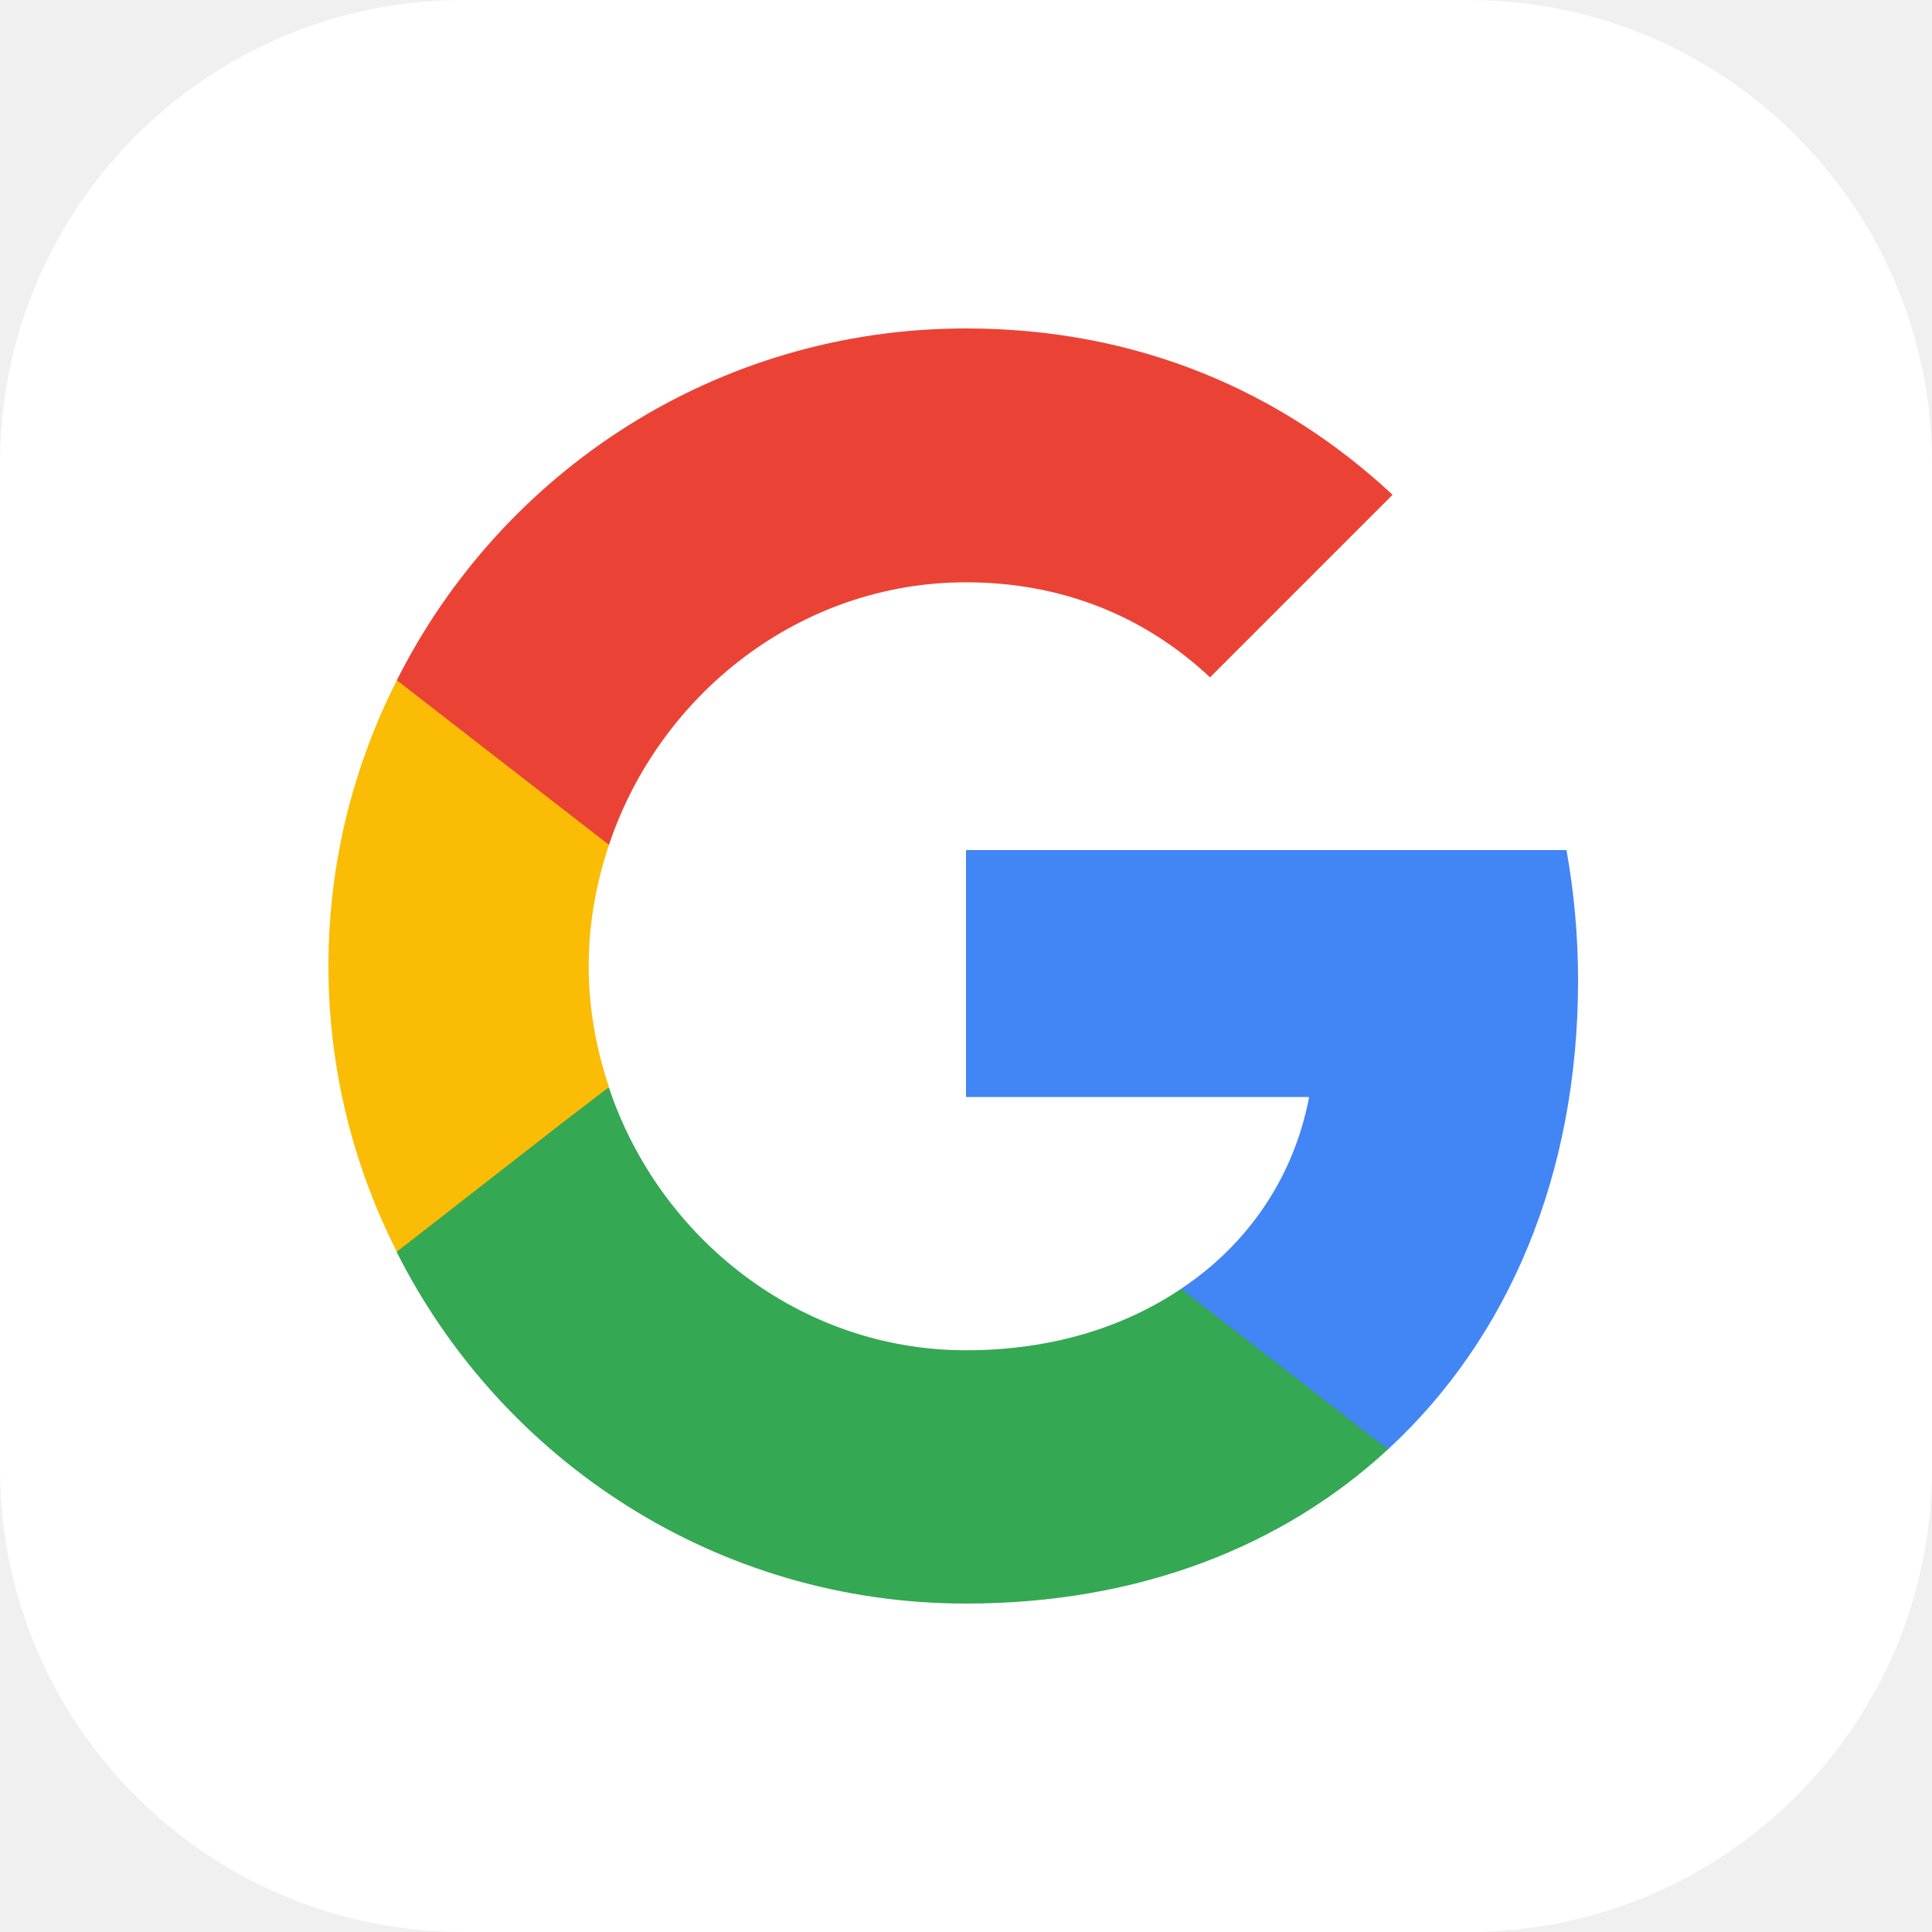
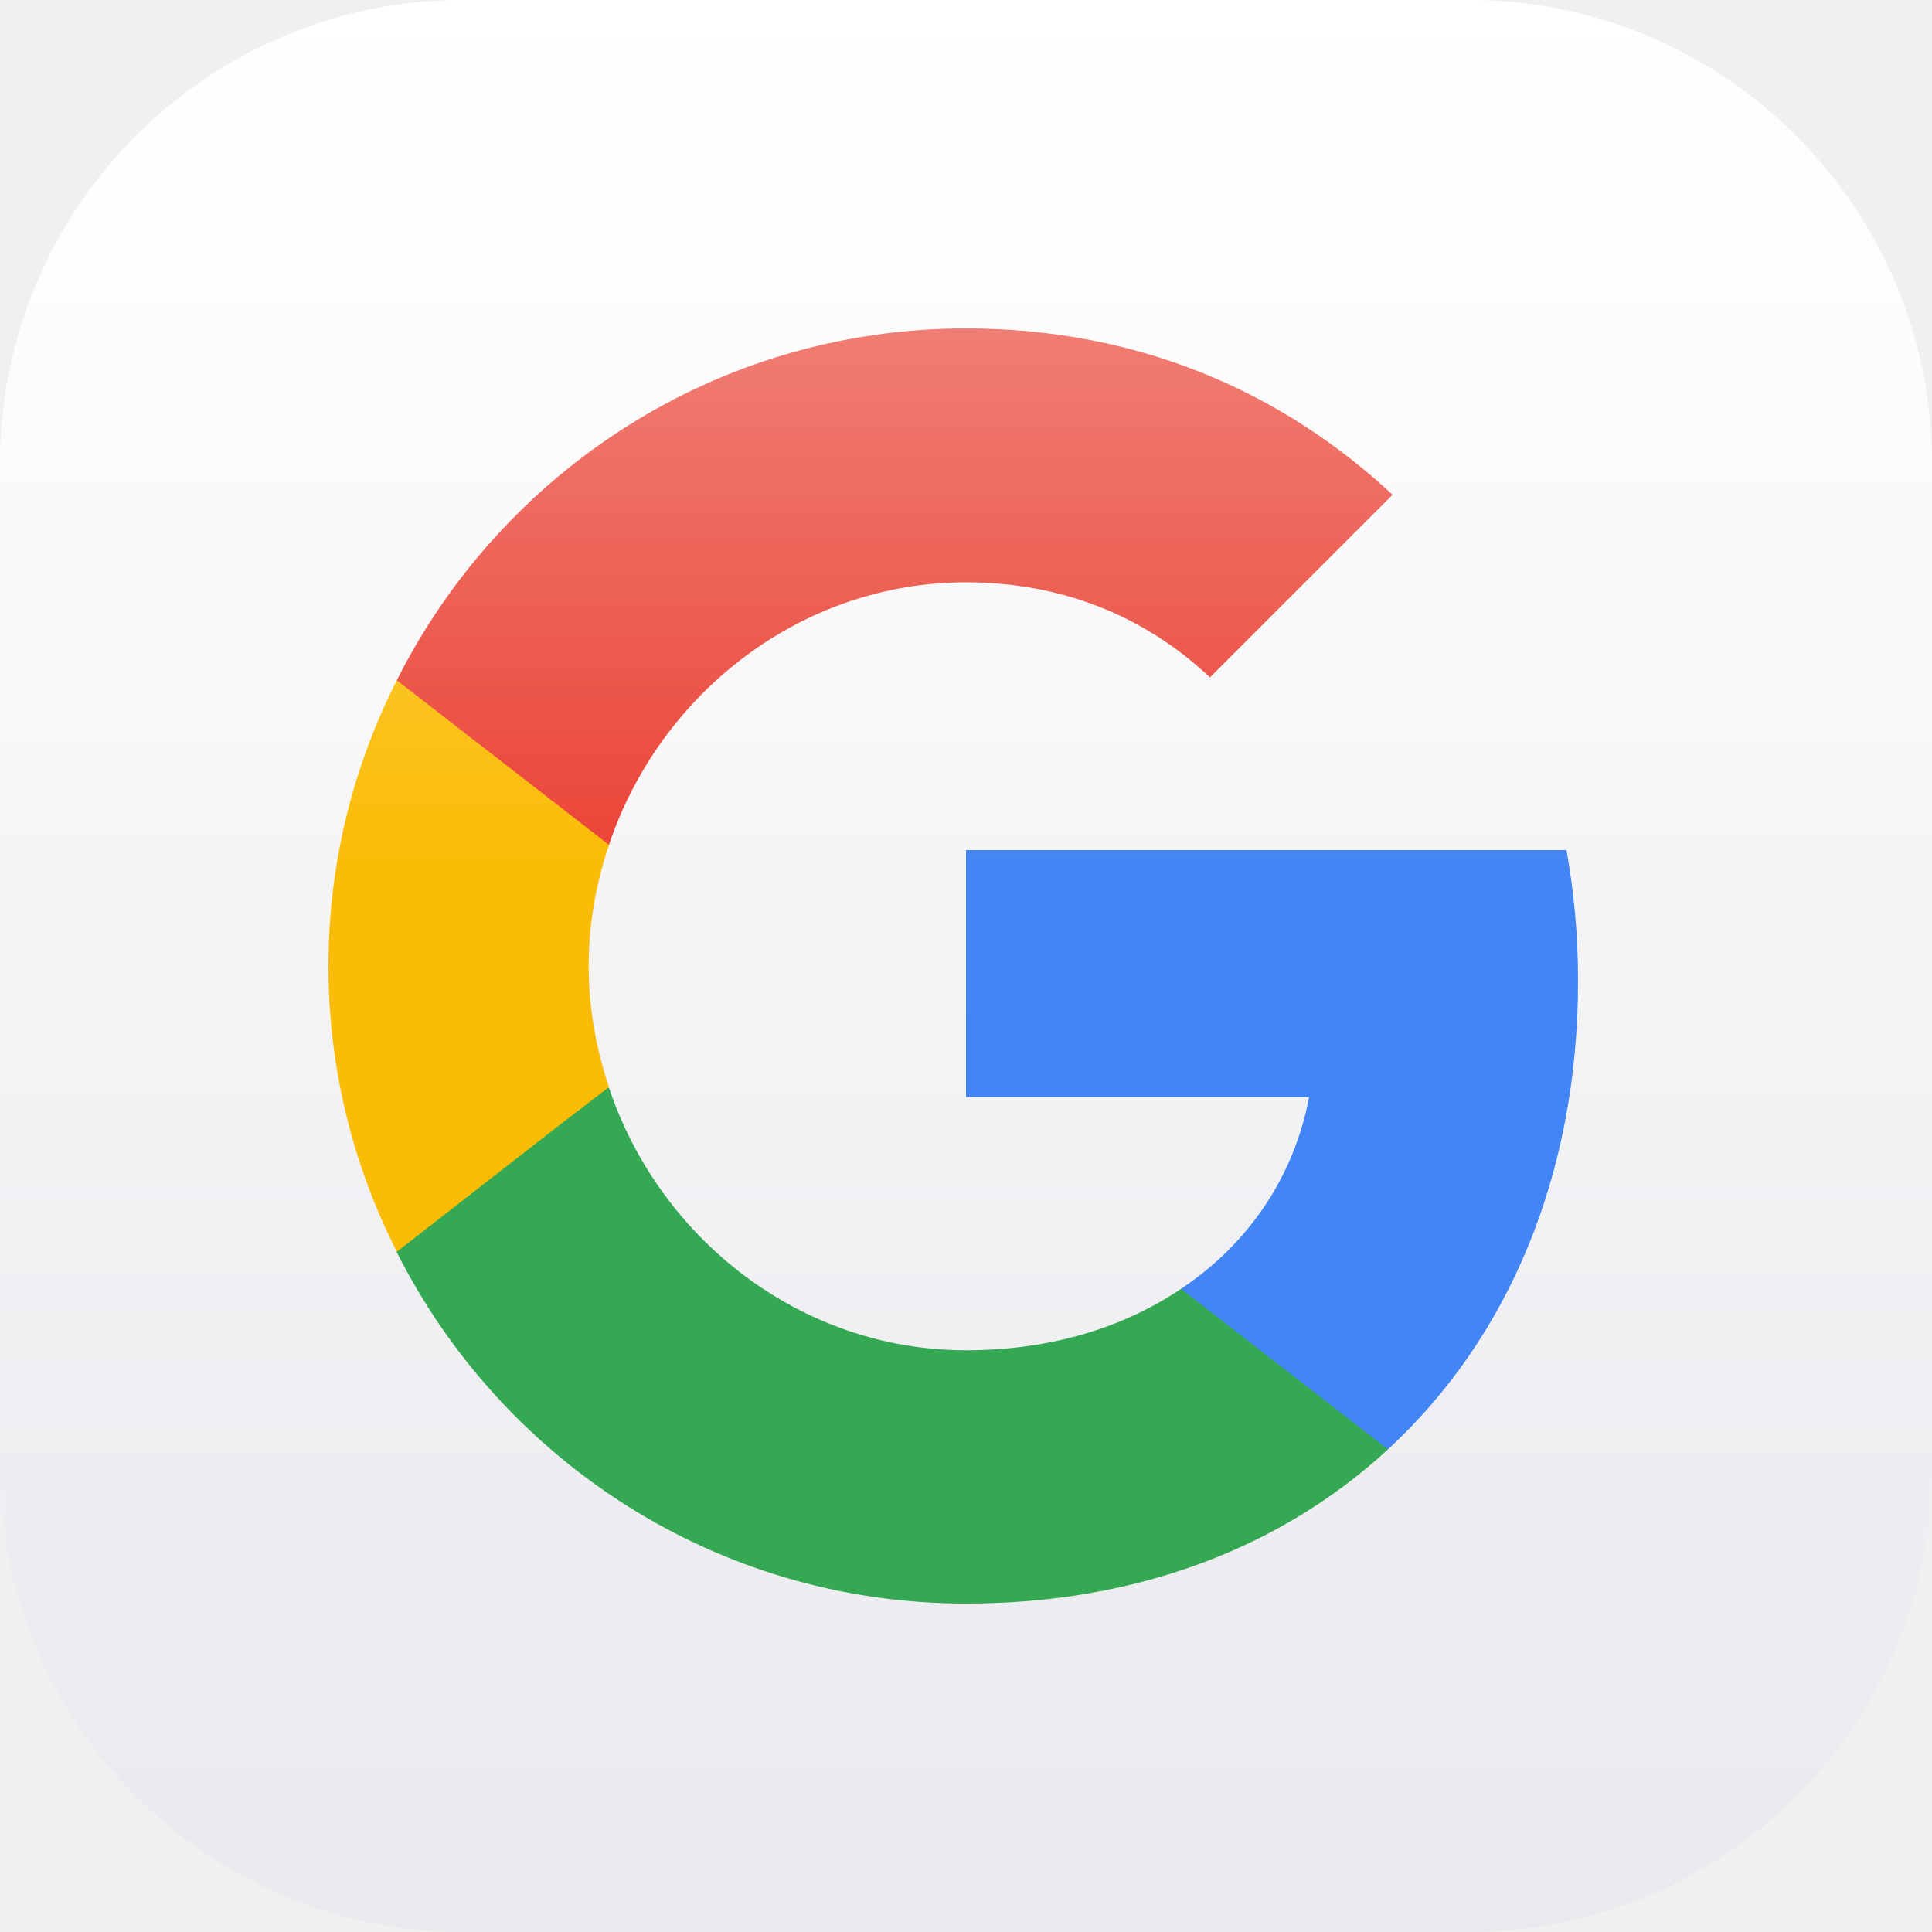
<svg xmlns="http://www.w3.org/2000/svg" height="24" viewBox="0 0 24 24" width="24">
-   <rect x="0" y="0" width="24" height="24" rx="5.76" fill="#ffffff" />
+   <defs>
+     <linearGradient id="tileGrad" x1="0" y1="0" x2="0" y2="1">
+       <stop offset="0" stop-color="#ffffff" />
+       <stop offset="1" stop-color="#e9e9ee" />
+     </linearGradient>
+     <linearGradient id="glossGrad" x1="0" y1="0" x2="0" y2="1">
+       <stop offset="0" stop-color="#ffffff" stop-opacity="0.5" />
+       <stop offset="0.45" stop-color="#ffffff" stop-opacity="0" />
+     </linearGradient>
+   </defs>
+   <rect x="0" y="0" width="24" height="24" rx="5.76" fill="url(#tileGrad)" />
  <g transform="translate(3.36,3.36) scale(0.72)">
    <path d="M22.56 12.25c0-.78-.07-1.53-.2-2.25H12v4.26h5.92c-.26 1.37-1.04 2.53-2.21 3.31v2.77h3.57c2.08-1.92 3.28-4.74 3.28-8.09z" fill="#4285F4" />
    <path d="M12 23c2.97 0 5.46-.98 7.28-2.66l-3.57-2.77c-.98.66-2.23 1.06-3.71 1.06-2.86 0-5.29-1.93-6.16-4.53H2.18v2.84C3.99 20.53 7.7 23 12 23z" fill="#34A853" />
    <path d="M5.84 14.09c-.22-.66-.35-1.36-.35-2.09s.13-1.43.35-2.09V7.07H2.18C1.43 8.55 1 10.22 1 12s.43 3.45 1.18 4.93l2.85-2.22.81-.62z" fill="#FBBC05" />
    <path d="M12 5.38c1.62 0 3.06.56 4.21 1.64l3.15-3.15C17.45 2.09 14.97 1 12 1 7.7 1 3.99 3.47 2.18 7.07l3.66 2.84c.87-2.6 3.3-4.53 6.16-4.53z" fill="#EA4335" />
    <path d="M1 1h22v22H1z" fill="none" />
  </g>
+   <rect x="0" y="0" width="24" height="24" rx="5.76" fill="url(#glossGrad)" />
</svg>
